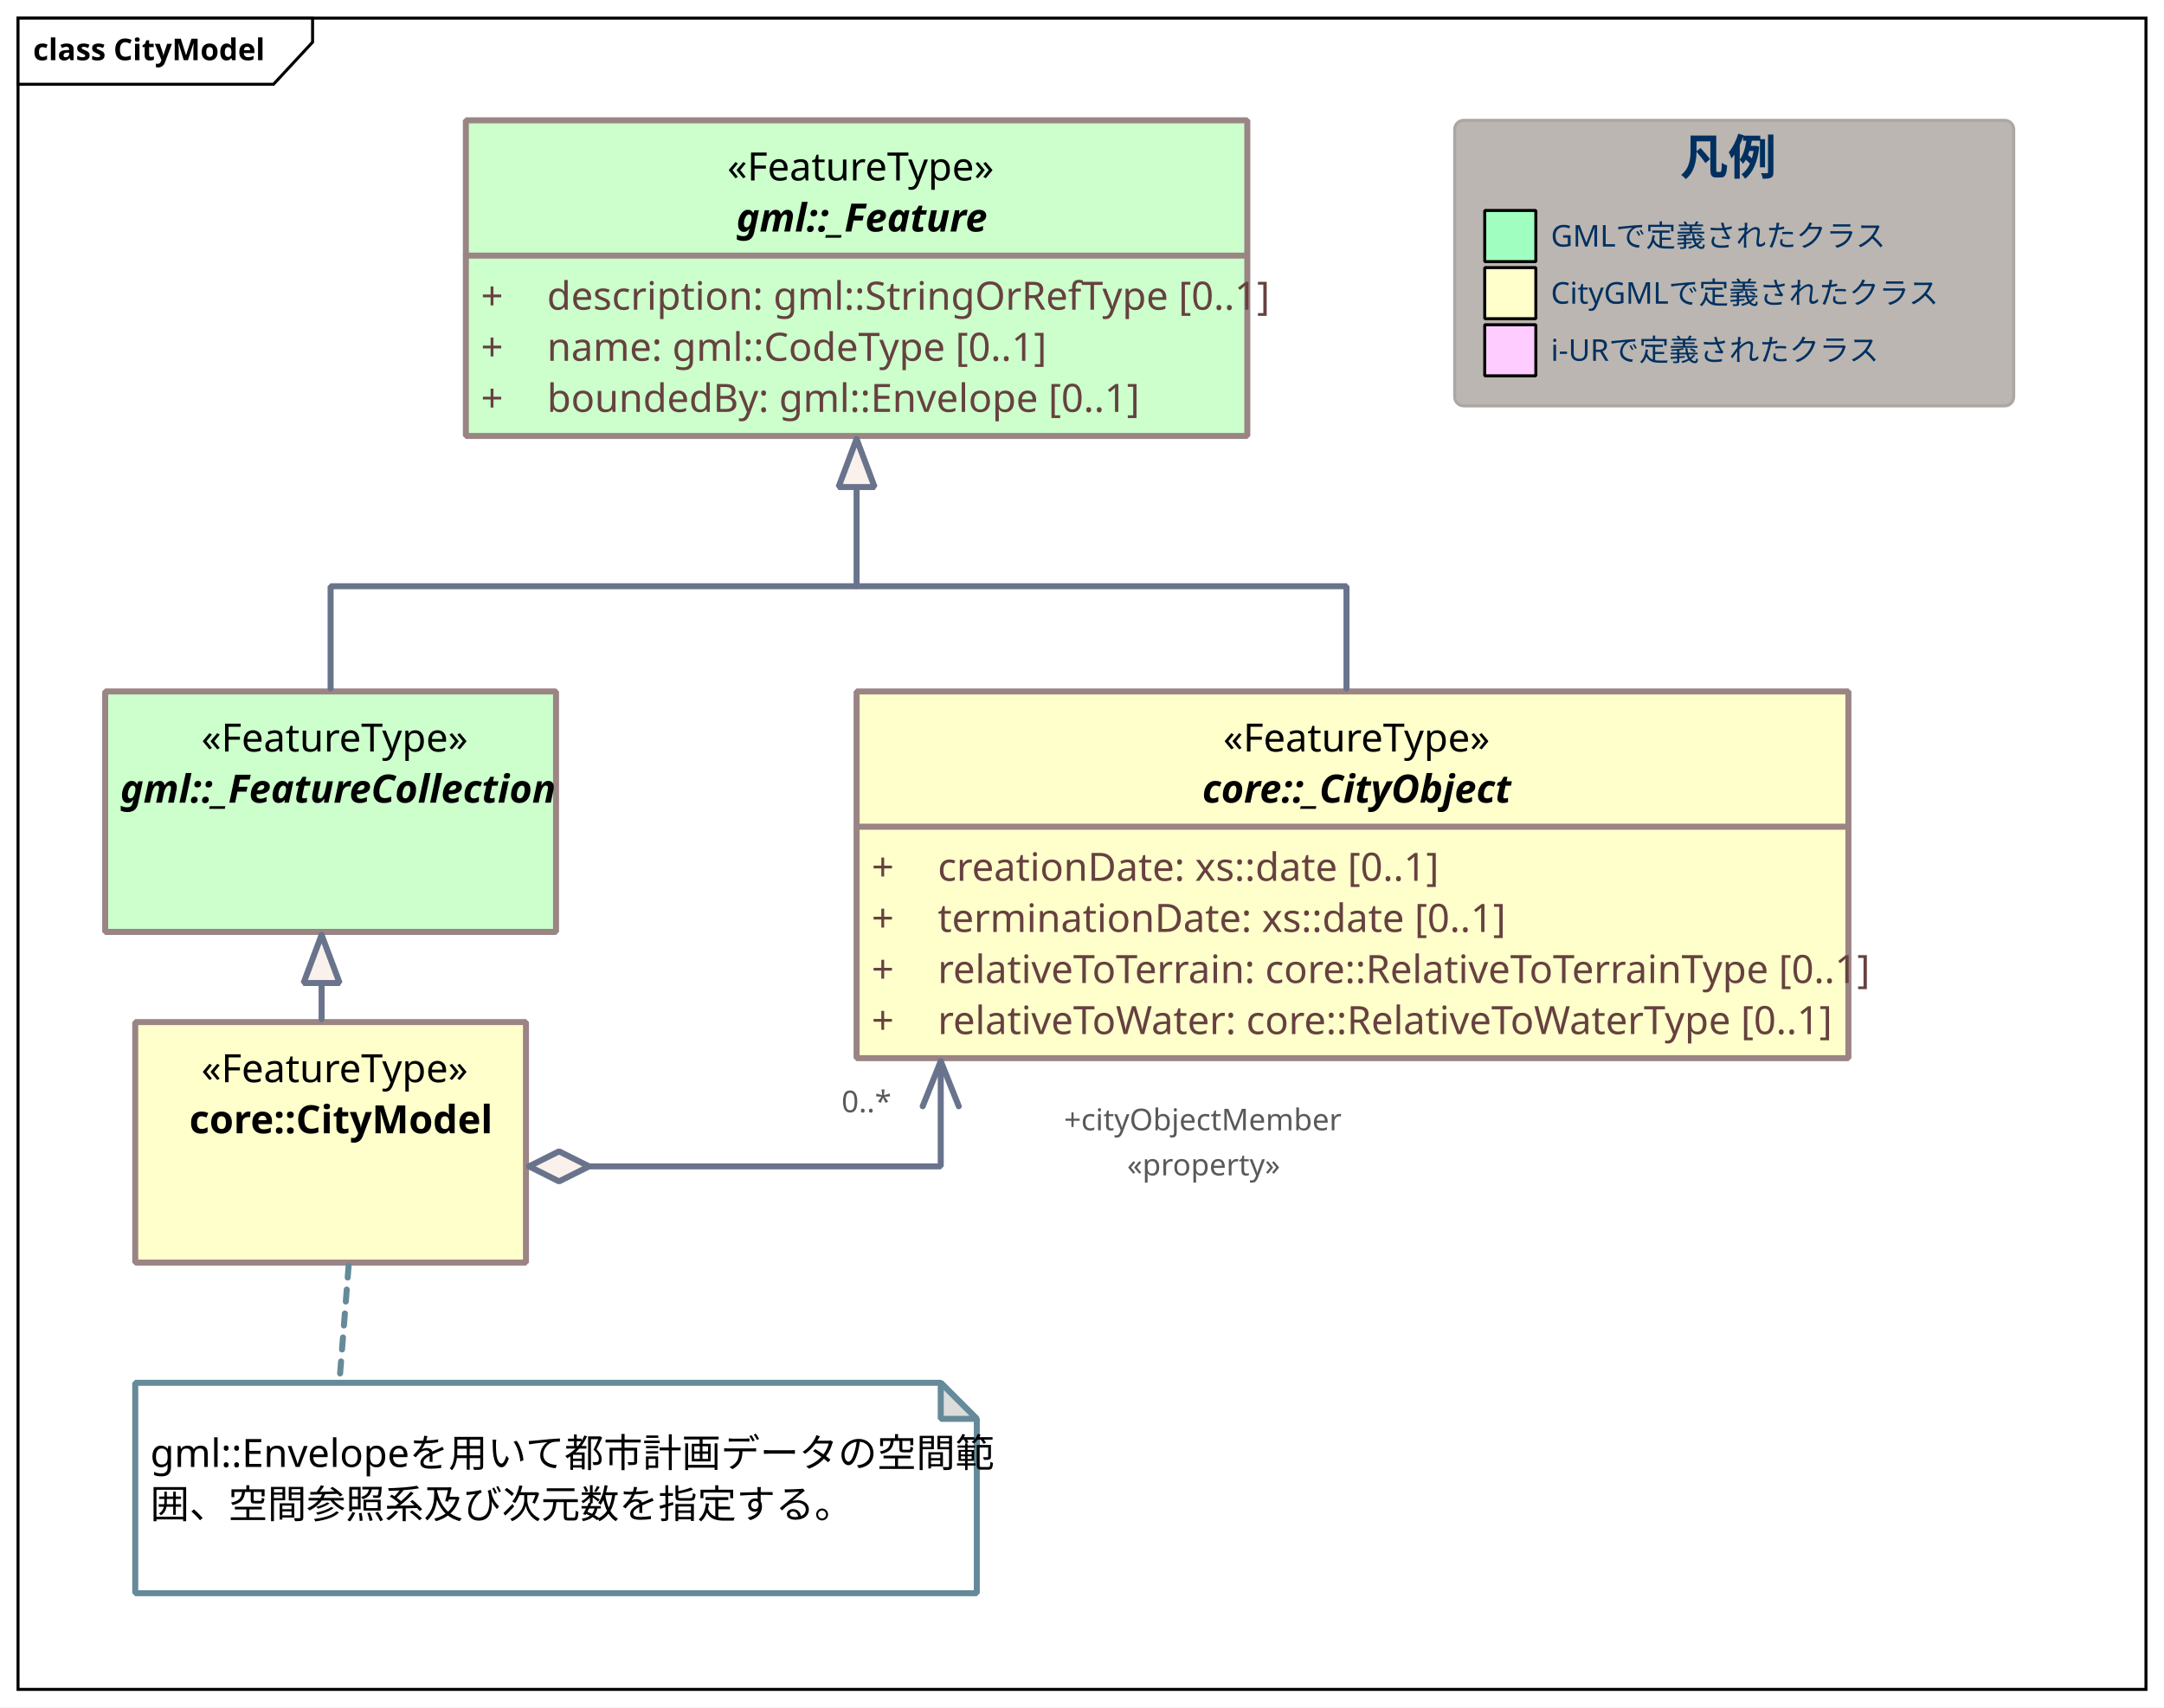
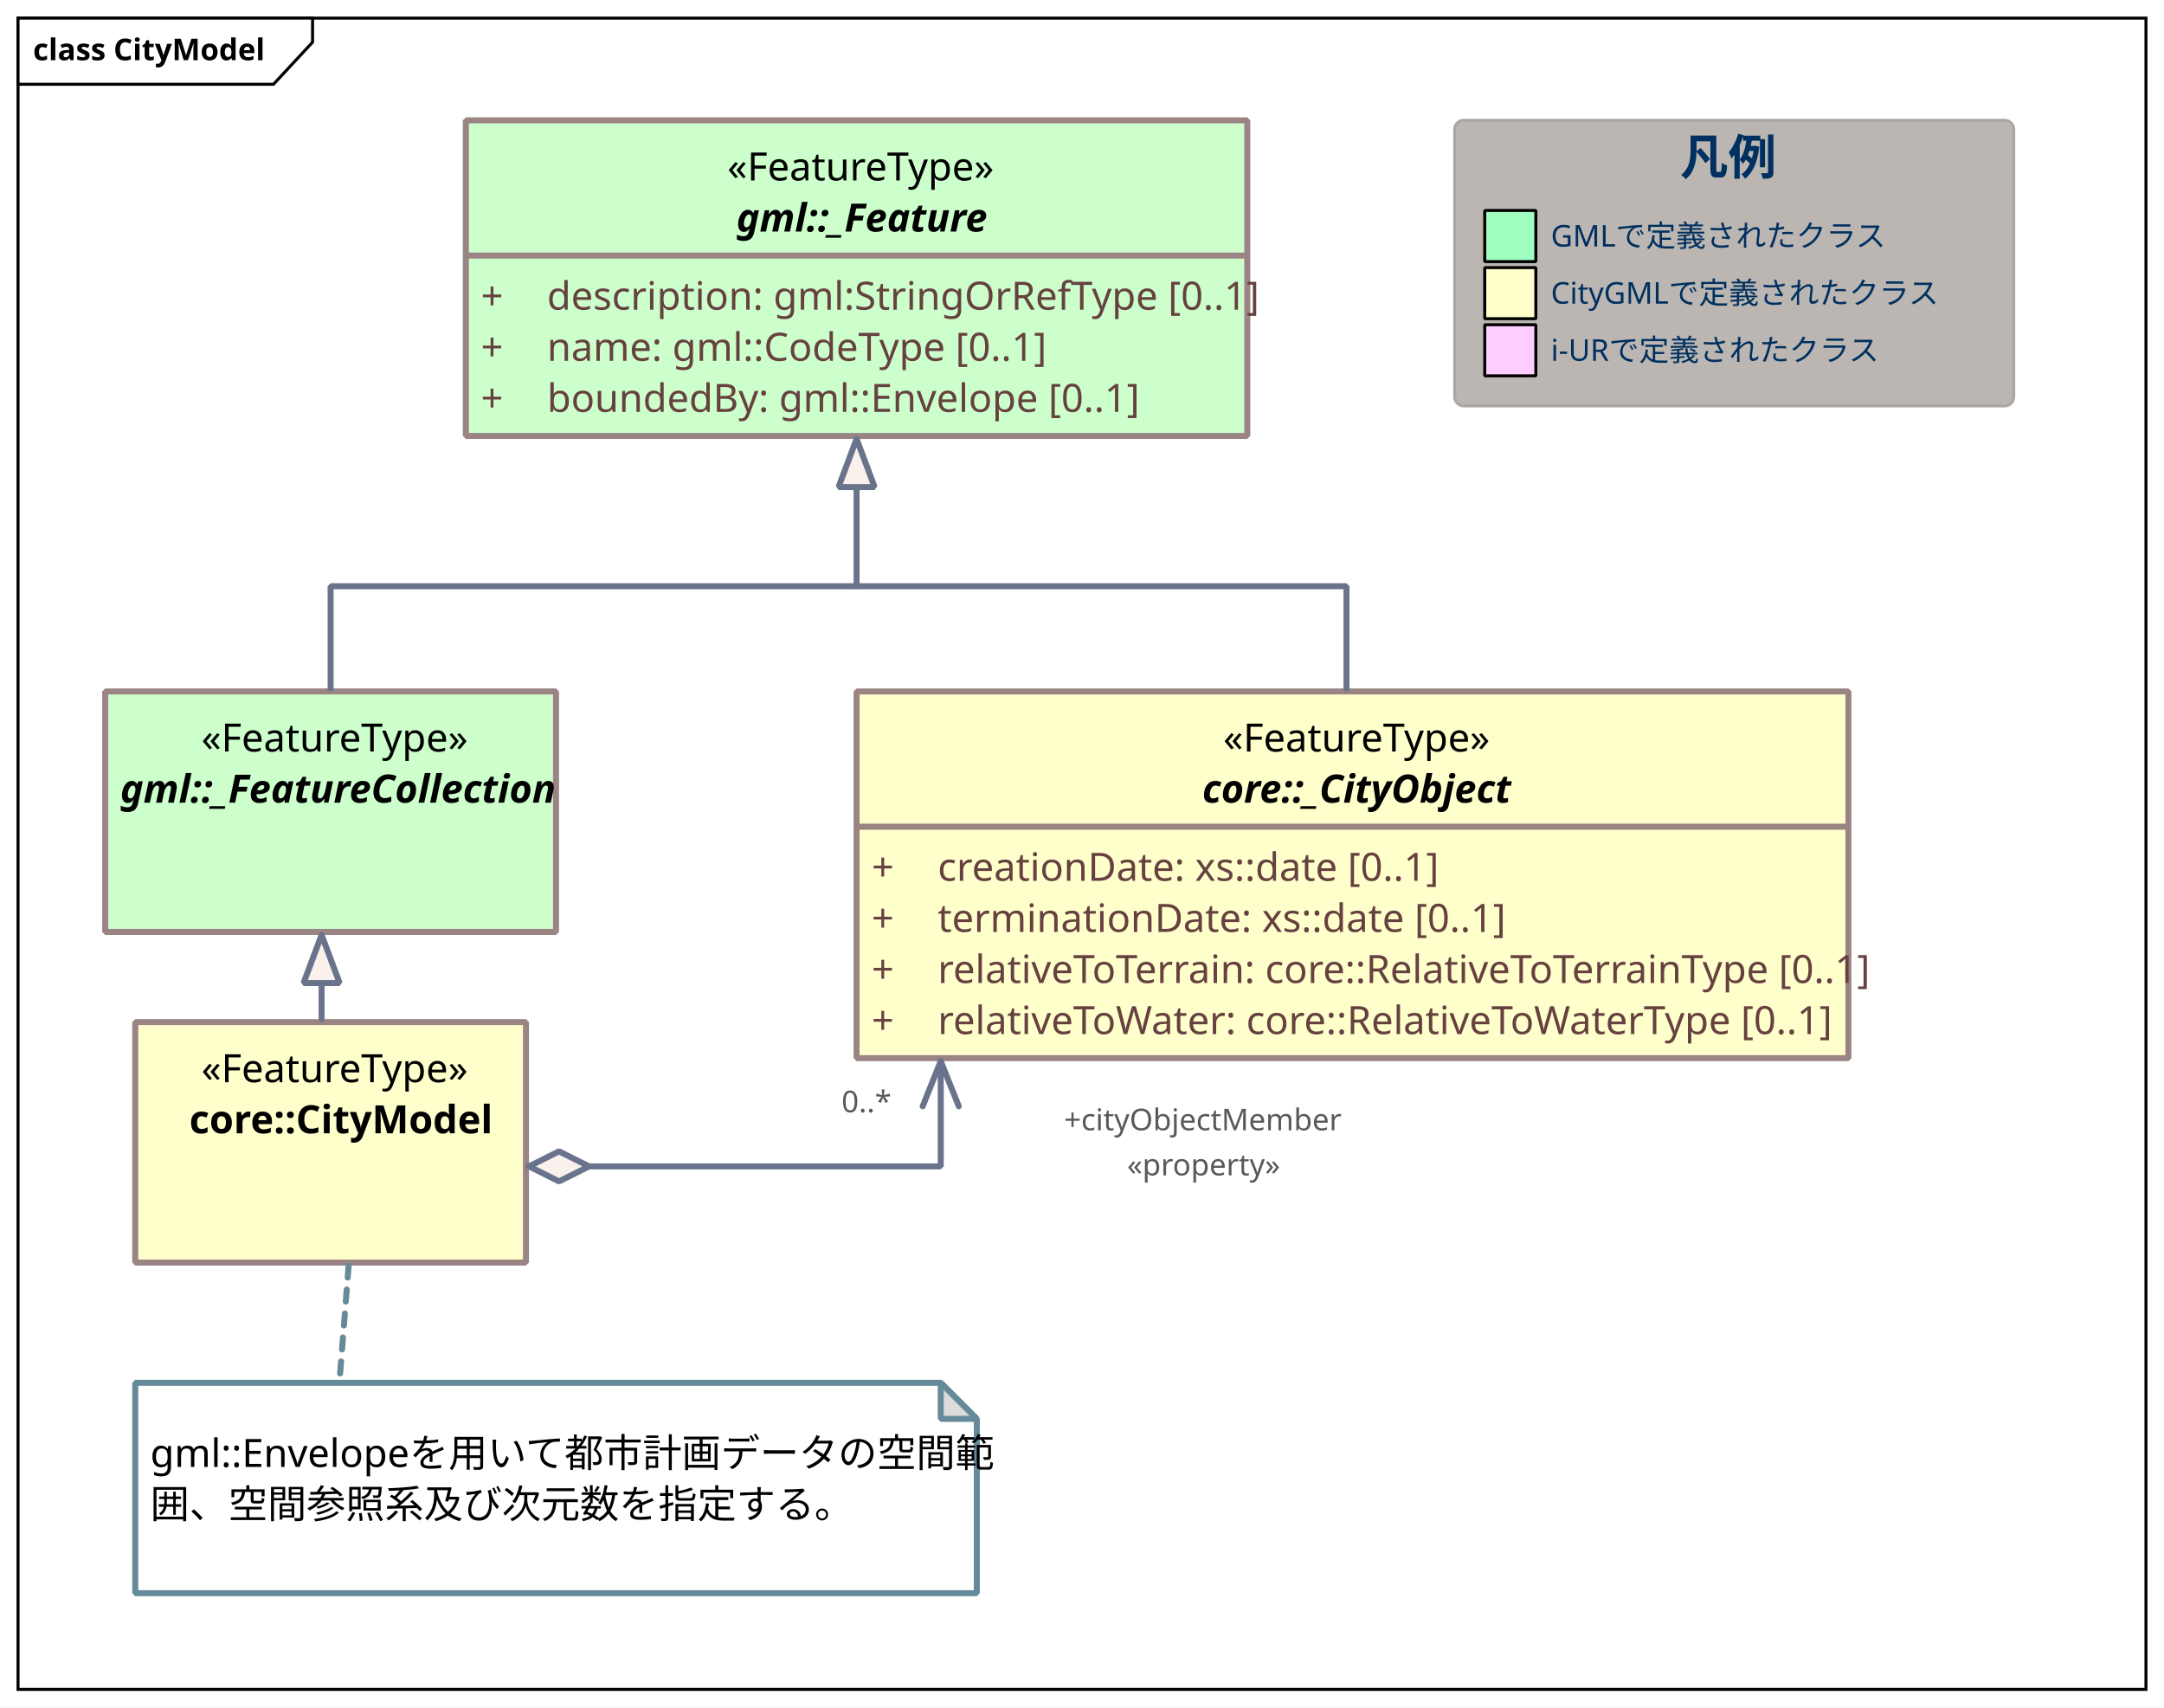
<svg xmlns="http://www.w3.org/2000/svg" width="19.05cm" height="15.03cm" viewBox="0 0 720 568">
  <g style="fill:#FFFFFF;fill-opacity:1.00;">
    <rect x="0" y="0" width="720" height="568" shape-rendering="auto" />
  </g>
  <g style="stroke-width:1;stroke-linecap:square;stroke-linejoin:miter; fill:#000000;fill-opacity:0.00; stroke:#000000; stroke-opacity:1.00">
    <path d="M 6 6 L 6 562 L 714 562 L 714 6 L 6 6" shape-rendering="auto" />
  </g>
  <g style="stroke-width:1;stroke-linecap:square;stroke-linejoin:miter; fill:#FFFFFF;fill-opacity:1.00; stroke:#000000; stroke-opacity:1.00">
    <polygon points="6 28 91 28 104 14 104 6 6 6 6 28" shape-rendering="auto" style="fill-rule:evenodd;" />
  </g>
  <g style="stroke-width:1;stroke-linecap:square;stroke-linejoin:miter; fill:#000000;fill-opacity:1.00; stroke:#000000; stroke-opacity:0.00">
    <text x="11.00" y="20.00" textLength="78" style="font-family:メイリオ; font-weight:700; font-style:normal; font-size:10px; fill:#000000;fill-opacity:1.00; stroke:#000000; stroke-opacity:0.00 stroke-width:0; white-space: pre;" xml:space="preserve" transform="rotate(-0.00 11.00 20.00)">class CityModel</text>
  </g>
  <g style="stroke-width:2;stroke-linecap:round;stroke-linejoin:bevel; fill:#FFFFCC;fill-opacity:1.00; stroke:#9A8484; stroke-opacity:1.00">
    <rect x="285" y="230" width="330" height="122" rx="0.00" shape-rendering="auto" />
  </g>
  <g style="stroke-width:1;stroke-linecap:round;stroke-linejoin:bevel; fill:#000000;fill-opacity:1.00; stroke:#000000; stroke-opacity:0.00">
    <text x="407.00" y="250.00" textLength="85" style="font-family:Yu Gothic UI; font-weight:400; font-style:normal; font-size:13px; fill:#000000;fill-opacity:1.00; stroke:#000000; stroke-opacity:0.00 stroke-width:0; white-space: pre;" xml:space="preserve" transform="rotate(-0.00 407.00 250.00)">«FeatureType»</text>
    <text x="400.00" y="267.00" textLength="99" style="font-family:Yu Gothic UI; font-weight:700; font-style:italic; font-size:13px; fill:#000000;fill-opacity:1.00; stroke:#000000; stroke-opacity:0.00 stroke-width:0; white-space: pre;" xml:space="preserve" transform="rotate(-0.00 400.00 267.00)">core::_CityObject</text>
  </g>
  <g style="stroke-width:2;stroke-linecap:round;stroke-linejoin:bevel; fill:#000000;fill-opacity:0.00; stroke:#9A8484; stroke-opacity:1.00">
    <path d="M 285 275 L 614 275" shape-rendering="auto" />
  </g>
  <g style="stroke-width:1;stroke-linecap:round;stroke-linejoin:bevel; fill:#66413F;fill-opacity:1.00; stroke:#000000; stroke-opacity:0.00">
    <text x="290.00" y="293.00" textLength="13" style="font-family:Yu Gothic UI; font-weight:400; font-style:normal; font-size:13px; fill:#66413F;fill-opacity:1.00; stroke:#000000; stroke-opacity:0.00 stroke-width:0; white-space: pre;" xml:space="preserve" transform="rotate(-0.00 290.00 293.00)">+ </text>
    <text x="312.00" y="293.00" textLength="157" style="font-family:Yu Gothic UI; font-weight:400; font-style:normal; font-size:13px; fill:#66413F;fill-opacity:1.00; stroke:#000000; stroke-opacity:0.00 stroke-width:0; white-space: pre;" xml:space="preserve" transform="rotate(-0.00 312.00 293.00)">creationDate: xs::date [0..1]</text>
    <text x="290.00" y="310.00" textLength="13" style="font-family:Yu Gothic UI; font-weight:400; font-style:normal; font-size:13px; fill:#66413F;fill-opacity:1.00; stroke:#000000; stroke-opacity:0.00 stroke-width:0; white-space: pre;" xml:space="preserve" transform="rotate(-0.00 290.00 310.00)">+ </text>
    <text x="312.00" y="310.00" textLength="176" style="font-family:Yu Gothic UI; font-weight:400; font-style:normal; font-size:13px; fill:#66413F;fill-opacity:1.00; stroke:#000000; stroke-opacity:0.00 stroke-width:0; white-space: pre;" xml:space="preserve" transform="rotate(-0.00 312.00 310.00)">terminationDate: xs::date [0..1]</text>
    <text x="290.00" y="327.00" textLength="13" style="font-family:Yu Gothic UI; font-weight:400; font-style:normal; font-size:13px; fill:#66413F;fill-opacity:1.00; stroke:#000000; stroke-opacity:0.00 stroke-width:0; white-space: pre;" xml:space="preserve" transform="rotate(-0.00 290.00 327.00)">+ </text>
    <text x="312.00" y="327.00" textLength="298" style="font-family:Yu Gothic UI; font-weight:400; font-style:normal; font-size:13px; fill:#66413F;fill-opacity:1.00; stroke:#000000; stroke-opacity:0.00 stroke-width:0; white-space: pre;" xml:space="preserve" transform="rotate(-0.00 312.00 327.00)">relativeToTerrain: core::RelativeToTerrainType [0..1]</text>
    <text x="290.00" y="344.00" textLength="13" style="font-family:Yu Gothic UI; font-weight:400; font-style:normal; font-size:13px; fill:#66413F;fill-opacity:1.00; stroke:#000000; stroke-opacity:0.00 stroke-width:0; white-space: pre;" xml:space="preserve" transform="rotate(-0.00 290.00 344.00)">+ </text>
    <text x="312.00" y="344.00" textLength="286" style="font-family:Yu Gothic UI; font-weight:400; font-style:normal; font-size:13px; fill:#66413F;fill-opacity:1.00; stroke:#000000; stroke-opacity:0.00 stroke-width:0; white-space: pre;" xml:space="preserve" transform="rotate(-0.00 312.00 344.00)">relativeToWater: core::RelativeToWaterType [0..1]</text>
  </g>
  <g style="stroke-width:2;stroke-linecap:round;stroke-linejoin:bevel; fill:#FFFFCC;fill-opacity:1.00; stroke:#9A8484; stroke-opacity:1.00">
    <rect x="45" y="340" width="130" height="80" rx="0.00" shape-rendering="auto" />
  </g>
  <g style="stroke-width:1;stroke-linecap:round;stroke-linejoin:bevel; fill:#000000;fill-opacity:1.00; stroke:#000000; stroke-opacity:0.00">
    <text x="67.00" y="360.00" textLength="85" style="font-family:Yu Gothic UI; font-weight:400; font-style:normal; font-size:13px; fill:#000000;fill-opacity:1.00; stroke:#000000; stroke-opacity:0.00 stroke-width:0; white-space: pre;" xml:space="preserve" transform="rotate(-0.00 67.00 360.00)">«FeatureType»</text>
    <text x="63.00" y="377.00" textLength="93" style="font-family:Yu Gothic UI; font-weight:700; font-style:normal; font-size:13px; fill:#000000;fill-opacity:1.00; stroke:#000000; stroke-opacity:0.00 stroke-width:0; white-space: pre;" xml:space="preserve" transform="rotate(-0.00 63.00 377.00)">core::CityModel</text>
  </g>
  <g style="stroke-width:2;stroke-linecap:round;stroke-linejoin:bevel; fill:#CCFFCC;fill-opacity:1.00; stroke:#9A8484; stroke-opacity:1.00">
    <rect x="155" y="40" width="260" height="105" rx="0.00" shape-rendering="auto" />
  </g>
  <g style="stroke-width:1;stroke-linecap:round;stroke-linejoin:bevel; fill:#000000;fill-opacity:1.00; stroke:#000000; stroke-opacity:0.00">
    <text x="242.00" y="60.00" textLength="85" style="font-family:Yu Gothic UI; font-weight:400; font-style:normal; font-size:13px; fill:#000000;fill-opacity:1.00; stroke:#000000; stroke-opacity:0.00 stroke-width:0; white-space: pre;" xml:space="preserve" transform="rotate(-0.00 242.00 60.00)">«FeatureType»</text>
    <text x="245.00" y="77.00" textLength="80" style="font-family:Yu Gothic UI; font-weight:700; font-style:italic; font-size:13px; fill:#000000;fill-opacity:1.00; stroke:#000000; stroke-opacity:0.00 stroke-width:0; white-space: pre;" xml:space="preserve" transform="rotate(-0.00 245.00 77.00)">gml::_Feature</text>
  </g>
  <g style="stroke-width:2;stroke-linecap:round;stroke-linejoin:bevel; fill:#000000;fill-opacity:0.00; stroke:#9A8484; stroke-opacity:1.00">
    <path d="M 155 85 L 414 85" shape-rendering="auto" />
  </g>
  <g style="stroke-width:1;stroke-linecap:round;stroke-linejoin:bevel; fill:#66413F;fill-opacity:1.00; stroke:#000000; stroke-opacity:0.00">
    <text x="160.00" y="103.00" textLength="13" style="font-family:Yu Gothic UI; font-weight:400; font-style:normal; font-size:13px; fill:#66413F;fill-opacity:1.00; stroke:#000000; stroke-opacity:0.00 stroke-width:0; white-space: pre;" xml:space="preserve" transform="rotate(-0.00 160.00 103.00)">+ </text>
-     <text x="182.00" y="103.00" textLength="228" style="font-family:Yu Gothic UI; font-weight:400; font-style:normal; font-size:13px; fill:#66413F;fill-opacity:1.00; stroke:#000000; stroke-opacity:0.00 stroke-width:0; white-space: pre;" xml:space="preserve" transform="rotate(-0.00 182.00 103.00)">description: gml::StringOrRefType [0..1]</text>
+     <text x="182.00" y="103.00" textLength="225" style="font-family:Yu Gothic UI; font-weight:400; font-style:normal; font-size:13px; fill:#66413F;fill-opacity:1.00; stroke:#000000; stroke-opacity:0.00 stroke-width:0; white-space: pre;" xml:space="preserve" transform="rotate(-0.00 182.00 103.00)">description: gml:StringOrRefType [0..1]</text>
    <text x="160.00" y="120.00" textLength="13" style="font-family:Yu Gothic UI; font-weight:400; font-style:normal; font-size:13px; fill:#66413F;fill-opacity:1.00; stroke:#000000; stroke-opacity:0.00 stroke-width:0; white-space: pre;" xml:space="preserve" transform="rotate(-0.00 160.00 120.00)">+ </text>
    <text x="182.00" y="120.00" textLength="158" style="font-family:Yu Gothic UI; font-weight:400; font-style:normal; font-size:13px; fill:#66413F;fill-opacity:1.00; stroke:#000000; stroke-opacity:0.00 stroke-width:0; white-space: pre;" xml:space="preserve" transform="rotate(-0.00 182.00 120.00)">name: gml::CodeType [0..1]</text>
    <text x="160.00" y="137.00" textLength="13" style="font-family:Yu Gothic UI; font-weight:400; font-style:normal; font-size:13px; fill:#66413F;fill-opacity:1.00; stroke:#000000; stroke-opacity:0.00 stroke-width:0; white-space: pre;" xml:space="preserve" transform="rotate(-0.00 160.00 137.00)">+ </text>
    <text x="182.00" y="137.00" textLength="186" style="font-family:Yu Gothic UI; font-weight:400; font-style:normal; font-size:13px; fill:#66413F;fill-opacity:1.00; stroke:#000000; stroke-opacity:0.00 stroke-width:0; white-space: pre;" xml:space="preserve" transform="rotate(-0.00 182.00 137.00)">boundedBy: gml::Envelope [0..1]</text>
  </g>
  <g style="stroke-width:2;stroke-linecap:round;stroke-linejoin:bevel; fill:#CCFFCC;fill-opacity:1.00; stroke:#9A8484; stroke-opacity:1.00">
    <rect x="35" y="230" width="150" height="80" rx="0.00" shape-rendering="auto" />
  </g>
  <g style="stroke-width:1;stroke-linecap:round;stroke-linejoin:bevel; fill:#000000;fill-opacity:1.00; stroke:#000000; stroke-opacity:0.00">
    <text x="67.00" y="250.00" textLength="85" style="font-family:Yu Gothic UI; font-weight:400; font-style:normal; font-size:13px; fill:#000000;fill-opacity:1.00; stroke:#000000; stroke-opacity:0.00 stroke-width:0; white-space: pre;" xml:space="preserve" transform="rotate(-0.00 67.00 250.00)">«FeatureType»</text>
    <text x="40.00" y="267.00" textLength="139" style="font-family:Yu Gothic UI; font-weight:700; font-style:italic; font-size:13px; fill:#000000;fill-opacity:1.00; stroke:#000000; stroke-opacity:0.00 stroke-width:0; white-space: pre;" xml:space="preserve" transform="rotate(-0.00 40.00 267.00)">gml::_FeatureCollection</text>
  </g>
  <g style="stroke-width:2;stroke-linecap:round;stroke-linejoin:bevel; fill:#FFFFFF;fill-opacity:1.00; stroke:#658A99; stroke-opacity:1.00">
    <polygon points="45 460 45 530 325 530 325 472 313 460" shape-rendering="auto" style="fill-rule:evenodd;" />
  </g>
  <g style="stroke-width:2;stroke-linecap:round;stroke-linejoin:bevel; fill:#DCDCDC;fill-opacity:1.00; stroke:#658A99; stroke-opacity:1.00">
    <polygon points="313 460 313 472 325 472" shape-rendering="auto" style="fill-rule:evenodd;" />
  </g>
  <g style="stroke-width:1;stroke-linecap:round;stroke-linejoin:bevel; fill:#000000;fill-opacity:1.00; stroke:#000000; stroke-opacity:0.00">
    <text x="50.00" y="488.00" textLength="255" style="font-family:Yu Gothic UI; font-weight:400; font-style:normal; font-size:13px; fill:#000000;fill-opacity:1.00; stroke:#000000; stroke-opacity:0.00 stroke-width:0; white-space: pre;" xml:space="preserve" transform="rotate(-0.00 50.00 488.00)">gml::Envelopeを用いて都市計画データの空間範</text>
    <text x="50.00" y="505.00" textLength="216" style="font-family:Yu Gothic UI; font-weight:400; font-style:normal; font-size:13px; fill:#000000;fill-opacity:1.00; stroke:#000000; stroke-opacity:0.00 stroke-width:0; white-space: pre;" xml:space="preserve" transform="rotate(-0.00 50.00 505.00)">囲、空間参照系及び次元数を指定する。</text>
  </g>
  <g style="stroke-width:1;stroke-linecap:round;stroke-linejoin:bevel; fill:#BBB6B1;fill-opacity:1.00; stroke:#ACA7A2; stroke-opacity:1.00">
    <rect x="484" y="40" width="186" height="95" rx="3.00" shape-rendering="auto" />
  </g>
  <g style="stroke-width:1;stroke-linecap:round;stroke-linejoin:bevel; fill:#A0FFC0;fill-opacity:1.00; stroke:#000000; stroke-opacity:1.00">
    <rect x="494" y="70" width="17" height="17" rx="0.00" shape-rendering="auto" />
  </g>
  <g style="stroke-width:1;stroke-linecap:round;stroke-linejoin:bevel; fill:#003060;fill-opacity:1.00; stroke:#000000; stroke-opacity:0.00">
    <text x="516.00" y="82.00" textLength="111" style="font-family:メイリオ; font-weight:0; font-style:normal; font-size:10px; fill:#003060;fill-opacity:1.00; stroke:#000000; stroke-opacity:0.00 stroke-width:0; white-space: pre;" xml:space="preserve" transform="rotate(-0.00 516.00 82.00)">GMLで定義されたクラス</text>
  </g>
  <g style="stroke-width:1;stroke-linecap:round;stroke-linejoin:bevel; fill:#FFFFCC;fill-opacity:1.00; stroke:#000000; stroke-opacity:1.00">
    <rect x="494" y="89" width="17" height="17" rx="0.00" shape-rendering="auto" />
  </g>
  <g style="stroke-width:1;stroke-linecap:round;stroke-linejoin:bevel; fill:#003060;fill-opacity:1.00; stroke:#000000; stroke-opacity:0.00">
    <text x="516.00" y="101.00" textLength="131" style="font-family:メイリオ; font-weight:0; font-style:normal; font-size:10px; fill:#003060;fill-opacity:1.00; stroke:#000000; stroke-opacity:0.00 stroke-width:0; white-space: pre;" xml:space="preserve" transform="rotate(-0.00 516.00 101.00)">CityGMLで定義されたクラス</text>
  </g>
  <g style="stroke-width:1;stroke-linecap:round;stroke-linejoin:bevel; fill:#FFCCFF;fill-opacity:1.00; stroke:#000000; stroke-opacity:1.00">
    <rect x="494" y="108" width="17" height="17" rx="0.00" shape-rendering="auto" />
  </g>
  <g style="stroke-width:1;stroke-linecap:round;stroke-linejoin:bevel; fill:#003060;fill-opacity:1.00; stroke:#000000; stroke-opacity:0.00">
    <text x="516.00" y="120.00" textLength="111" style="font-family:メイリオ; font-weight:0; font-style:normal; font-size:10px; fill:#003060;fill-opacity:1.00; stroke:#000000; stroke-opacity:0.00 stroke-width:0; white-space: pre;" xml:space="preserve" transform="rotate(-0.00 516.00 120.00)">i-URで定義されたクラス</text>
    <text x="559.00" y="58.00" textLength="22" style="font-family:メイリオ; font-weight:700; font-style:normal; font-size:16px; fill:#003060;fill-opacity:1.00; stroke:#000000; stroke-opacity:0.00 stroke-width:0; white-space: pre;" xml:space="preserve" transform="rotate(-0.00 559.00 58.00)">凡例</text>
  </g>
  <g style="stroke-width:2;stroke-linecap:round;stroke-linejoin:bevel; fill:#000000;fill-opacity:0.00; stroke:#658A99; stroke-opacity:1.00" stroke-dasharray="4,4">
    <path d="M 116 421 L 113 459 M 116 421" shape-rendering="auto" />
  </g>
  <g style="stroke-width:2;stroke-linecap:round;stroke-linejoin:bevel; fill:#000000;fill-opacity:0.00; stroke:#69738C; stroke-opacity:1.00">
    <path d="M 313 353 L 313 388 L 176 388" shape-rendering="auto" />
  </g>
  <g style="stroke-width:2;stroke-linecap:round;stroke-linejoin:bevel; fill:#FAF1EC;fill-opacity:1.00; stroke:#69738C; stroke-opacity:1.00">
    <polygon points="186 383 176 388 186 393 196 388" shape-rendering="auto" style="fill-rule:evenodd;" />
  </g>
  <g style="stroke-width:2;stroke-linecap:round;stroke-linejoin:bevel; fill:#000000;fill-opacity:0.00; stroke:#69738C; stroke-opacity:1.00">
    <path d="M 307 368 L 313 353 L 319 368" shape-rendering="auto" />
    <path d="M 107 339 L 107 311" shape-rendering="auto" />
  </g>
  <g style="stroke-width:2;stroke-linecap:round;stroke-linejoin:bevel; fill:#FAF1EC;fill-opacity:1.00; stroke:#69738C; stroke-opacity:1.00">
    <polygon points="113 327 101 327 107 311" shape-rendering="auto" style="fill-rule:evenodd;" />
  </g>
  <g style="stroke-width:2;stroke-linecap:round;stroke-linejoin:bevel; fill:#000000;fill-opacity:0.00; stroke:#69738C; stroke-opacity:1.00">
    <path d="M 110 229 L 110 195 L 285 195 L 285 146" shape-rendering="auto" />
  </g>
  <g style="stroke-width:2;stroke-linecap:round;stroke-linejoin:bevel; fill:#FAF1EC;fill-opacity:1.00; stroke:#69738C; stroke-opacity:1.00">
    <polygon points="291 162 279 162 285 146" shape-rendering="auto" style="fill-rule:evenodd;" />
  </g>
  <g style="stroke-width:2;stroke-linecap:round;stroke-linejoin:bevel; fill:#000000;fill-opacity:0.00; stroke:#69738C; stroke-opacity:1.00">
    <path d="M 448 229 L 448 195 L 285 195 M 285 146" shape-rendering="auto" />
  </g>
  <g style="stroke-width:1;stroke-linecap:round;stroke-linejoin:bevel; fill:#595959;fill-opacity:1.00; stroke:#000000; stroke-opacity:0.00">
    <text x="354.00" y="376.00" textLength="98" style="font-family:メイリオ; font-weight:0; font-style:normal; font-size:10px; fill:#595959;fill-opacity:1.00; stroke:#000000; stroke-opacity:0.00 stroke-width:0; white-space: pre;" xml:space="preserve" transform="rotate(-0.00 354.00 376.00)">+cityObjectMember</text>
    <text x="375.00" y="391.00" textLength="56" style="font-family:メイリオ; font-weight:0; font-style:normal; font-size:10px; fill:#595959;fill-opacity:1.00; stroke:#000000; stroke-opacity:0.00 stroke-width:0; white-space: pre;" xml:space="preserve" transform="rotate(-0.00 375.00 391.00)">«property»</text>
    <text x="280.00" y="370.00" textLength="18" style="font-family:メイリオ; font-weight:0; font-style:normal; font-size:10px; fill:#595959;fill-opacity:1.00; stroke:#000000; stroke-opacity:0.00 stroke-width:0; white-space: pre;" xml:space="preserve" transform="rotate(-0.00 280.00 370.00)">0..*</text>
  </g>
</svg>
